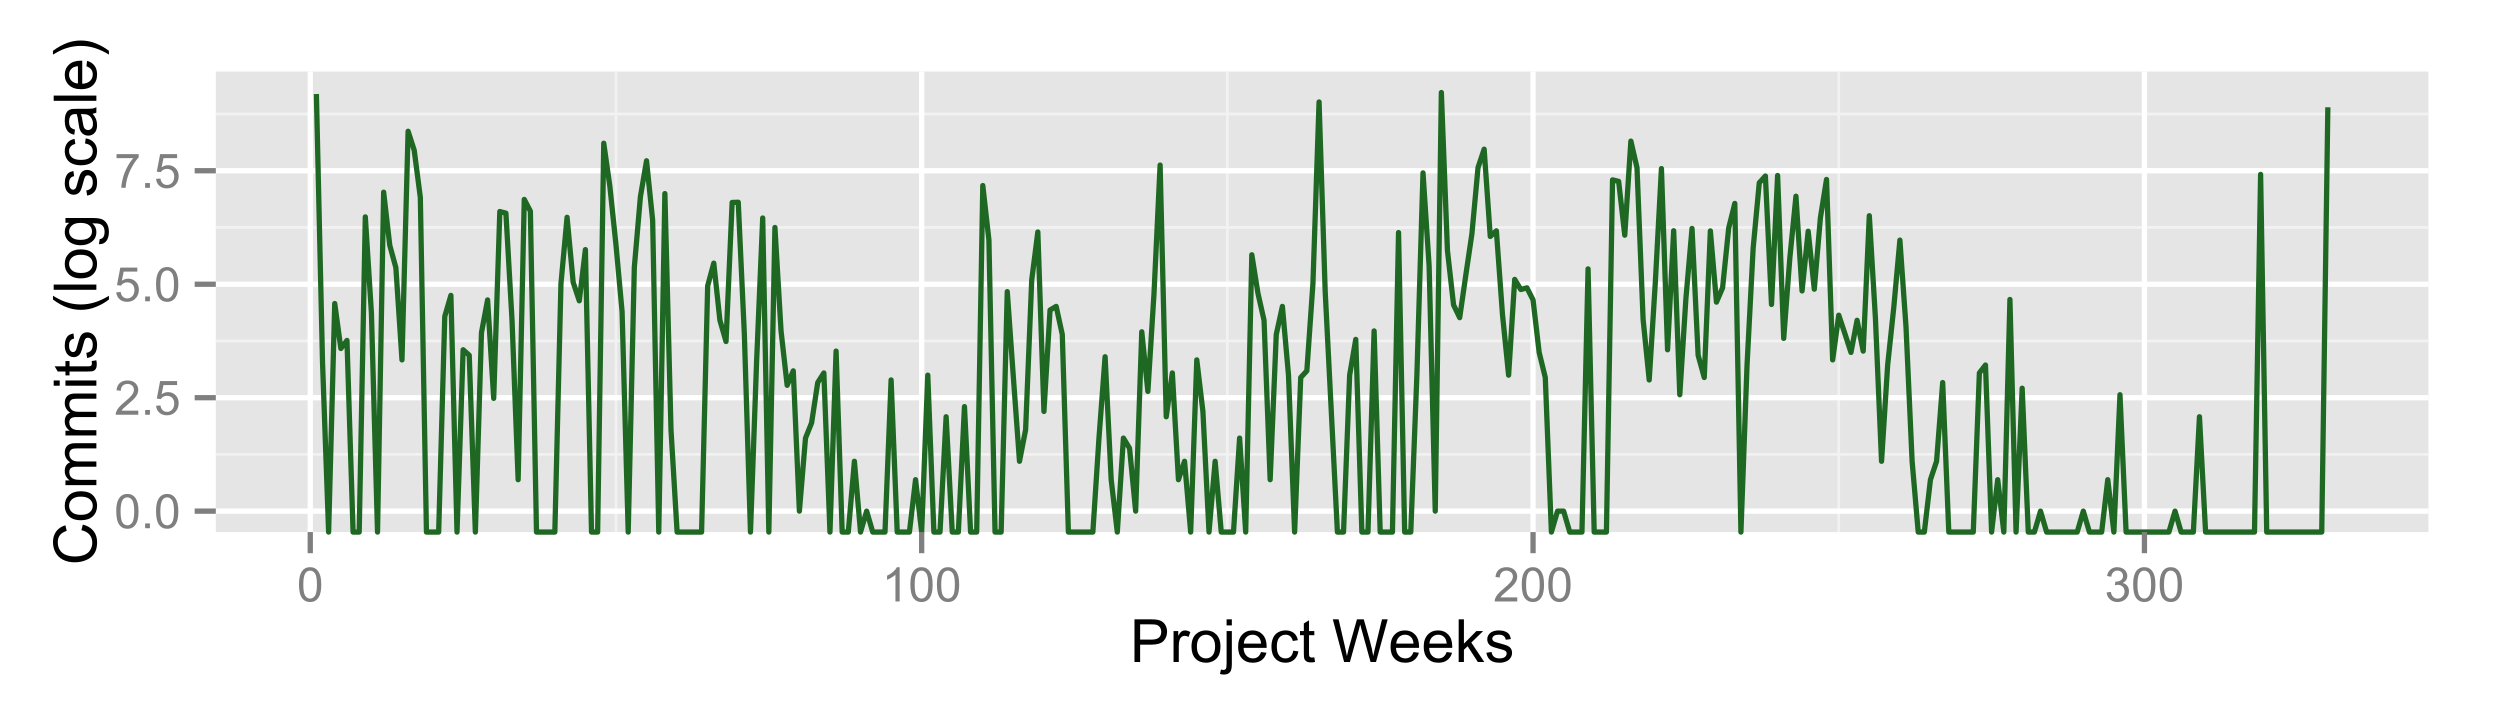
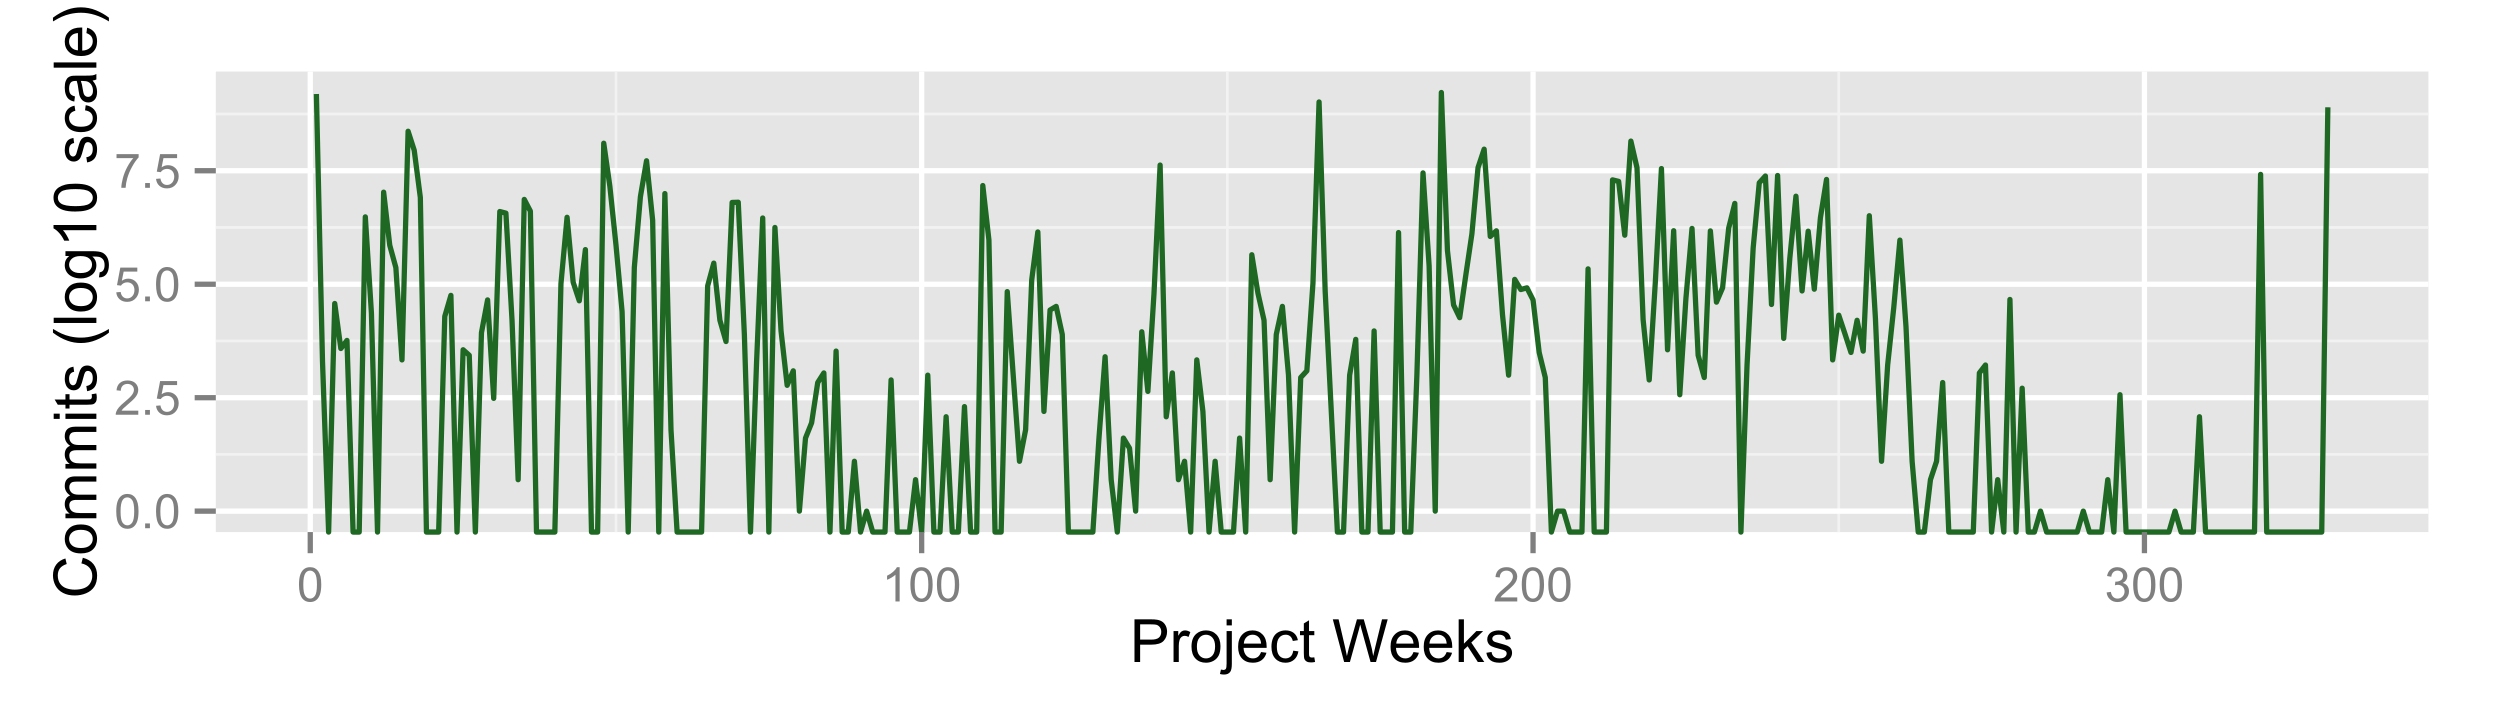
<svg xmlns="http://www.w3.org/2000/svg" xmlns:xlink="http://www.w3.org/1999/xlink" width="503pt" height="144pt" viewBox="0 0 503 144" version="1.1">
  <defs>
    <g>
      <symbol overflow="visible" id="glyph0-0">
        <path style="stroke:none;" d="M 0.398 -3.391 C 0.398 -4.199 0.48 -4.852 0.648 -5.352 C 0.812 -5.844 1.062 -6.227 1.395 -6.496 C 1.723 -6.762 2.137 -6.895 2.641 -6.898 C 3.004 -6.895 3.328 -6.82 3.609 -6.676 C 3.887 -6.523 4.113 -6.312 4.297 -6.035 C 4.477 -5.754 4.621 -5.41 4.723 -5.012 C 4.824 -4.605 4.875 -4.066 4.879 -3.391 C 4.875 -2.582 4.793 -1.93 4.629 -1.438 C 4.465 -0.938 4.215 -0.555 3.887 -0.289 C 3.555 -0.016 3.141 0.117 2.641 0.117 C 1.973 0.117 1.453 -0.117 1.078 -0.594 C 0.625 -1.164 0.398 -2.098 0.398 -3.391 Z M 1.266 -3.391 C 1.266 -2.258 1.395 -1.508 1.66 -1.137 C 1.922 -0.762 2.25 -0.574 2.641 -0.578 C 3.023 -0.574 3.348 -0.762 3.613 -1.141 C 3.875 -1.512 4.008 -2.262 4.012 -3.391 C 4.008 -4.52 3.875 -5.27 3.613 -5.645 C 3.348 -6.012 3.02 -6.199 2.629 -6.203 C 2.238 -6.199 1.93 -6.035 1.703 -5.711 C 1.41 -5.289 1.266 -4.516 1.266 -3.391 Z M 1.266 -3.391 " />
      </symbol>
      <symbol overflow="visible" id="glyph0-1">
        <path style="stroke:none;" d="M 0.871 0 L 0.871 -0.961 L 1.832 -0.961 L 1.832 0 Z M 0.871 0 " />
      </symbol>
      <symbol overflow="visible" id="glyph0-2">
        <path style="stroke:none;" d="M 4.832 -0.812 L 4.832 0 L 0.289 0 C 0.281 -0.203 0.316 -0.398 0.391 -0.586 C 0.504 -0.895 0.688 -1.199 0.945 -1.5 C 1.195 -1.797 1.562 -2.141 2.047 -2.539 C 2.789 -3.148 3.297 -3.637 3.562 -3.996 C 3.824 -4.352 3.953 -4.688 3.957 -5.012 C 3.953 -5.34 3.836 -5.621 3.598 -5.855 C 3.355 -6.082 3.043 -6.199 2.664 -6.203 C 2.254 -6.199 1.93 -6.078 1.688 -5.836 C 1.441 -5.59 1.316 -5.25 1.316 -4.824 L 0.449 -4.914 C 0.508 -5.559 0.73 -6.051 1.121 -6.391 C 1.504 -6.727 2.023 -6.895 2.68 -6.898 C 3.336 -6.895 3.859 -6.715 4.246 -6.352 C 4.629 -5.984 4.82 -5.531 4.824 -4.992 C 4.82 -4.715 4.766 -4.441 4.652 -4.18 C 4.539 -3.91 4.352 -3.633 4.094 -3.34 C 3.832 -3.047 3.398 -2.645 2.793 -2.133 C 2.285 -1.707 1.961 -1.418 1.816 -1.266 C 1.672 -1.113 1.551 -0.961 1.461 -0.812 Z M 4.832 -0.812 " />
      </symbol>
      <symbol overflow="visible" id="glyph0-3">
        <path style="stroke:none;" d="M 0.398 -1.801 L 1.285 -1.875 C 1.348 -1.441 1.5 -1.117 1.742 -0.902 C 1.977 -0.684 2.266 -0.574 2.605 -0.578 C 3.008 -0.574 3.352 -0.727 3.637 -1.035 C 3.914 -1.34 4.055 -1.746 4.059 -2.254 C 4.055 -2.734 3.918 -3.113 3.652 -3.395 C 3.379 -3.668 3.027 -3.809 2.594 -3.812 C 2.316 -3.809 2.07 -3.746 1.855 -3.625 C 1.633 -3.5 1.461 -3.34 1.34 -3.145 L 0.547 -3.25 L 1.215 -6.777 L 4.633 -6.777 L 4.633 -5.973 L 1.891 -5.973 L 1.52 -4.125 C 1.926 -4.41 2.359 -4.551 2.816 -4.555 C 3.414 -4.551 3.922 -4.344 4.336 -3.93 C 4.746 -3.512 4.949 -2.977 4.953 -2.328 C 4.949 -1.703 4.77 -1.168 4.41 -0.719 C 3.969 -0.16 3.367 0.117 2.605 0.117 C 1.977 0.117 1.465 -0.055 1.074 -0.406 C 0.676 -0.754 0.453 -1.219 0.398 -1.801 Z M 0.398 -1.801 " />
      </symbol>
      <symbol overflow="visible" id="glyph0-4">
        <path style="stroke:none;" d="M 0.453 -5.973 L 0.453 -6.781 L 4.902 -6.781 L 4.902 -6.125 C 4.461 -5.656 4.027 -5.039 3.602 -4.27 C 3.168 -3.496 2.836 -2.703 2.605 -1.891 C 2.434 -1.312 2.324 -0.684 2.281 0 L 1.414 0 C 1.422 -0.539 1.531 -1.191 1.734 -1.961 C 1.938 -2.723 2.227 -3.461 2.609 -4.176 C 2.984 -4.883 3.391 -5.48 3.82 -5.973 Z M 0.453 -5.973 " />
      </symbol>
      <symbol overflow="visible" id="glyph0-5">
        <path style="stroke:none;" d="M 3.578 0 L 2.734 0 L 2.734 -5.375 C 2.527 -5.18 2.262 -4.988 1.934 -4.793 C 1.602 -4.598 1.305 -4.453 1.047 -4.359 L 1.047 -5.176 C 1.516 -5.395 1.926 -5.664 2.281 -5.98 C 2.633 -6.293 2.883 -6.598 3.031 -6.898 L 3.578 -6.898 Z M 3.578 0 " />
      </symbol>
      <symbol overflow="visible" id="glyph0-6">
        <path style="stroke:none;" d="M 0.402 -1.812 L 1.246 -1.926 C 1.34 -1.445 1.504 -1.102 1.738 -0.895 C 1.969 -0.68 2.254 -0.574 2.594 -0.578 C 2.988 -0.574 3.324 -0.711 3.598 -0.988 C 3.871 -1.262 4.008 -1.602 4.008 -2.012 C 4.008 -2.395 3.879 -2.715 3.629 -2.969 C 3.371 -3.219 3.051 -3.344 2.664 -3.348 C 2.5 -3.344 2.301 -3.312 2.066 -3.254 L 2.16 -3.992 C 2.215 -3.984 2.262 -3.984 2.297 -3.984 C 2.656 -3.984 2.977 -4.078 3.266 -4.266 C 3.551 -4.453 3.695 -4.742 3.699 -5.133 C 3.695 -5.441 3.59 -5.695 3.383 -5.902 C 3.172 -6.102 2.902 -6.203 2.574 -6.207 C 2.242 -6.203 1.969 -6.102 1.754 -5.895 C 1.531 -5.688 1.391 -5.379 1.332 -4.969 L 0.488 -5.117 C 0.586 -5.68 0.82 -6.121 1.188 -6.434 C 1.551 -6.742 2.008 -6.895 2.555 -6.898 C 2.93 -6.895 3.273 -6.816 3.59 -6.656 C 3.902 -6.496 4.145 -6.277 4.312 -6 C 4.48 -5.719 4.562 -5.422 4.566 -5.113 C 4.562 -4.812 4.484 -4.543 4.324 -4.301 C 4.164 -4.059 3.926 -3.863 3.617 -3.723 C 4.02 -3.625 4.336 -3.43 4.562 -3.137 C 4.785 -2.84 4.898 -2.473 4.902 -2.031 C 4.898 -1.426 4.68 -0.918 4.246 -0.504 C 3.805 -0.09 3.25 0.117 2.586 0.121 C 1.98 0.117 1.48 -0.059 1.086 -0.418 C 0.684 -0.773 0.457 -1.238 0.402 -1.812 Z M 0.402 -1.812 " />
      </symbol>
      <symbol overflow="visible" id="glyph1-0">
        <path style="stroke:none;" d="M 0.926 0 L 0.926 -8.59 L 4.164 -8.59 C 4.734 -8.59 5.172 -8.562 5.473 -8.508 C 5.895 -8.438 6.246 -8.301 6.531 -8.105 C 6.816 -7.906 7.047 -7.633 7.223 -7.277 C 7.395 -6.918 7.48 -6.527 7.484 -6.105 C 7.48 -5.371 7.25 -4.75 6.785 -4.25 C 6.316 -3.742 5.477 -3.492 4.266 -3.492 L 2.062 -3.492 L 2.062 0 Z M 2.062 -4.508 L 4.281 -4.508 C 5.012 -4.504 5.535 -4.641 5.848 -4.918 C 6.156 -5.188 6.309 -5.574 6.312 -6.07 C 6.309 -6.43 6.219 -6.734 6.039 -6.992 C 5.855 -7.242 5.617 -7.414 5.32 -7.5 C 5.125 -7.551 4.77 -7.574 4.258 -7.578 L 2.062 -7.578 Z M 2.062 -4.508 " />
      </symbol>
      <symbol overflow="visible" id="glyph1-1">
        <path style="stroke:none;" d="M 0.781 0 L 0.781 -6.223 L 1.727 -6.223 L 1.727 -5.281 C 1.969 -5.719 2.191 -6.012 2.398 -6.152 C 2.602 -6.293 2.828 -6.363 3.078 -6.363 C 3.43 -6.363 3.793 -6.25 4.16 -6.023 L 3.797 -5.047 C 3.539 -5.195 3.281 -5.273 3.023 -5.273 C 2.793 -5.273 2.586 -5.203 2.402 -5.066 C 2.215 -4.926 2.082 -4.734 2.008 -4.488 C 1.891 -4.113 1.832 -3.703 1.836 -3.258 L 1.836 0 Z M 0.781 0 " />
      </symbol>
      <symbol overflow="visible" id="glyph1-2">
        <path style="stroke:none;" d="M 0.398 -3.109 C 0.398 -4.262 0.719 -5.117 1.359 -5.672 C 1.895 -6.133 2.547 -6.363 3.316 -6.363 C 4.172 -6.363 4.871 -6.082 5.414 -5.52 C 5.953 -4.957 6.223 -4.184 6.227 -3.199 C 6.223 -2.398 6.102 -1.766 5.867 -1.309 C 5.625 -0.848 5.277 -0.492 4.82 -0.238 C 4.359 0.016 3.859 0.141 3.316 0.141 C 2.441 0.141 1.734 -0.137 1.203 -0.695 C 0.664 -1.254 0.398 -2.059 0.398 -3.109 Z M 1.484 -3.109 C 1.48 -2.309 1.656 -1.711 2.004 -1.32 C 2.348 -0.922 2.785 -0.727 3.316 -0.727 C 3.84 -0.727 4.273 -0.926 4.621 -1.324 C 4.969 -1.723 5.145 -2.328 5.145 -3.148 C 5.145 -3.914 4.969 -4.496 4.617 -4.895 C 4.266 -5.289 3.832 -5.488 3.316 -5.492 C 2.785 -5.488 2.348 -5.293 2.004 -4.898 C 1.656 -4.5 1.48 -3.902 1.484 -3.109 Z M 1.484 -3.109 " />
      </symbol>
      <symbol overflow="visible" id="glyph1-3">
        <path style="stroke:none;" d="M 0.785 -7.367 L 0.785 -8.59 L 1.84 -8.59 L 1.84 -7.367 Z M -0.551 2.414 L -0.352 1.516 C -0.141 1.57 0.023 1.598 0.148 1.602 C 0.359 1.598 0.52 1.527 0.625 1.387 C 0.73 1.242 0.785 0.887 0.785 0.316 L 0.785 -6.223 L 1.84 -6.223 L 1.84 0.34 C 1.84 1.105 1.738 1.637 1.539 1.938 C 1.285 2.324 0.863 2.52 0.273 2.523 C -0.012 2.52 -0.285 2.484 -0.551 2.414 Z M -0.551 2.414 " />
      </symbol>
      <symbol overflow="visible" id="glyph1-4">
        <path style="stroke:none;" d="M 5.051 -2.004 L 6.141 -1.867 C 5.969 -1.23 5.648 -0.738 5.184 -0.387 C 4.719 -0.035 4.125 0.141 3.406 0.141 C 2.492 0.141 1.77 -0.137 1.238 -0.699 C 0.699 -1.254 0.434 -2.043 0.438 -3.059 C 0.434 -4.105 0.703 -4.918 1.246 -5.496 C 1.781 -6.074 2.48 -6.363 3.344 -6.363 C 4.176 -6.363 4.855 -6.078 5.383 -5.512 C 5.91 -4.945 6.176 -4.148 6.176 -3.125 C 6.176 -3.059 6.172 -2.965 6.172 -2.844 L 1.531 -2.844 C 1.562 -2.156 1.758 -1.633 2.109 -1.27 C 2.457 -0.906 2.891 -0.727 3.41 -0.727 C 3.797 -0.727 4.125 -0.828 4.402 -1.031 C 4.672 -1.234 4.891 -1.559 5.051 -2.004 Z M 1.586 -3.711 L 5.062 -3.711 C 5.016 -4.227 4.883 -4.621 4.664 -4.887 C 4.328 -5.293 3.891 -5.496 3.359 -5.496 C 2.871 -5.496 2.465 -5.332 2.137 -5.008 C 1.805 -4.684 1.621 -4.25 1.586 -3.711 Z M 1.586 -3.711 " />
      </symbol>
      <symbol overflow="visible" id="glyph1-5">
        <path style="stroke:none;" d="M 4.852 -2.281 L 5.891 -2.145 C 5.773 -1.426 5.484 -0.863 5.02 -0.465 C 4.551 -0.059 3.977 0.141 3.297 0.141 C 2.445 0.141 1.762 -0.137 1.246 -0.695 C 0.727 -1.25 0.469 -2.047 0.469 -3.086 C 0.469 -3.754 0.578 -4.344 0.801 -4.852 C 1.023 -5.355 1.363 -5.73 1.816 -5.984 C 2.27 -6.234 2.766 -6.363 3.305 -6.363 C 3.98 -6.363 4.531 -6.191 4.965 -5.848 C 5.391 -5.504 5.668 -5.02 5.789 -4.395 L 4.766 -4.234 C 4.664 -4.652 4.492 -4.969 4.246 -5.18 C 3.996 -5.391 3.695 -5.496 3.344 -5.496 C 2.809 -5.496 2.379 -5.305 2.051 -4.922 C 1.719 -4.539 1.551 -3.938 1.555 -3.117 C 1.551 -2.281 1.711 -1.672 2.035 -1.293 C 2.352 -0.914 2.77 -0.727 3.289 -0.727 C 3.695 -0.727 4.043 -0.852 4.324 -1.105 C 4.602 -1.359 4.777 -1.75 4.852 -2.281 Z M 4.852 -2.281 " />
      </symbol>
      <symbol overflow="visible" id="glyph1-6">
        <path style="stroke:none;" d="M 3.094 -0.945 L 3.246 -0.012 C 2.949 0.051 2.684 0.082 2.449 0.082 C 2.066 0.082 1.77 0.023 1.559 -0.098 C 1.348 -0.219 1.199 -0.379 1.113 -0.578 C 1.027 -0.773 0.984 -1.188 0.984 -1.82 L 0.984 -5.402 L 0.211 -5.402 L 0.211 -6.223 L 0.984 -6.223 L 0.984 -7.766 L 2.031 -8.398 L 2.031 -6.223 L 3.094 -6.223 L 3.094 -5.402 L 2.031 -5.402 L 2.031 -1.766 C 2.027 -1.461 2.047 -1.27 2.086 -1.184 C 2.125 -1.098 2.184 -1.027 2.27 -0.977 C 2.352 -0.926 2.473 -0.902 2.633 -0.902 C 2.742 -0.902 2.898 -0.914 3.094 -0.945 Z M 3.094 -0.945 " />
      </symbol>
      <symbol overflow="visible" id="glyph1-7">
        <path style="stroke:none;" d="" />
      </symbol>
      <symbol overflow="visible" id="glyph1-8">
        <path style="stroke:none;" d="M 2.426 0 L 0.148 -8.59 L 1.312 -8.59 L 2.617 -2.961 C 2.754 -2.367 2.875 -1.781 2.984 -1.203 C 3.199 -2.117 3.328 -2.648 3.367 -2.789 L 5.004 -8.59 L 6.375 -8.59 L 7.605 -4.242 C 7.914 -3.164 8.137 -2.148 8.273 -1.203 C 8.383 -1.742 8.523 -2.367 8.703 -3.07 L 10.047 -8.59 L 11.191 -8.59 L 8.836 0 L 7.742 0 L 5.93 -6.547 C 5.777 -7.09 5.688 -7.426 5.66 -7.555 C 5.566 -7.156 5.48 -6.82 5.406 -6.547 L 3.586 0 Z M 2.426 0 " />
      </symbol>
      <symbol overflow="visible" id="glyph1-9">
        <path style="stroke:none;" d="M 0.797 0 L 0.797 -8.59 L 1.852 -8.59 L 1.852 -3.691 L 4.348 -6.223 L 5.711 -6.223 L 3.336 -3.914 L 5.953 0 L 4.652 0 L 2.594 -3.18 L 1.852 -2.469 L 1.852 0 Z M 0.797 0 " />
      </symbol>
      <symbol overflow="visible" id="glyph1-10">
        <path style="stroke:none;" d="M 0.367 -1.859 L 1.414 -2.023 C 1.469 -1.602 1.633 -1.281 1.902 -1.059 C 2.168 -0.836 2.543 -0.727 3.023 -0.727 C 3.508 -0.727 3.867 -0.824 4.102 -1.023 C 4.336 -1.219 4.453 -1.449 4.453 -1.719 C 4.453 -1.953 4.348 -2.141 4.141 -2.281 C 3.996 -2.371 3.637 -2.492 3.062 -2.637 C 2.289 -2.832 1.754 -3 1.457 -3.145 C 1.156 -3.285 0.93 -3.48 0.777 -3.734 C 0.621 -3.984 0.543 -4.266 0.547 -4.57 C 0.543 -4.844 0.605 -5.098 0.734 -5.34 C 0.859 -5.574 1.035 -5.773 1.254 -5.93 C 1.418 -6.047 1.641 -6.148 1.926 -6.234 C 2.207 -6.32 2.512 -6.363 2.836 -6.363 C 3.324 -6.363 3.75 -6.293 4.121 -6.152 C 4.488 -6.012 4.762 -5.82 4.938 -5.578 C 5.113 -5.336 5.234 -5.016 5.305 -4.617 L 4.273 -4.477 C 4.223 -4.797 4.086 -5.047 3.863 -5.227 C 3.637 -5.406 3.32 -5.496 2.914 -5.496 C 2.426 -5.496 2.082 -5.414 1.875 -5.254 C 1.664 -5.094 1.559 -4.906 1.562 -4.695 C 1.559 -4.555 1.602 -4.434 1.695 -4.324 C 1.773 -4.211 1.91 -4.117 2.098 -4.043 C 2.203 -4.004 2.512 -3.914 3.031 -3.773 C 3.773 -3.574 4.293 -3.41 4.59 -3.285 C 4.879 -3.156 5.113 -2.973 5.285 -2.73 C 5.453 -2.488 5.535 -2.188 5.539 -1.828 C 5.535 -1.477 5.434 -1.145 5.23 -0.832 C 5.023 -0.52 4.727 -0.277 4.34 -0.113 C 3.953 0.059 3.516 0.141 3.031 0.141 C 2.219 0.141 1.602 -0.027 1.18 -0.363 C 0.754 -0.699 0.484 -1.195 0.367 -1.859 Z M 0.367 -1.859 " />
      </symbol>
      <symbol overflow="visible" id="glyph2-0">
        <path style="stroke:none;" d="M -3.012 -7.055 L -2.727 -8.191 C -1.789 -7.953 -1.078 -7.523 -0.586 -6.906 C -0.098 -6.285 0.145 -5.527 0.148 -4.633 C 0.145 -3.707 -0.039 -2.953 -0.418 -2.375 C -0.793 -1.793 -1.34 -1.352 -2.055 -1.051 C -2.77 -0.746 -3.539 -0.598 -4.359 -0.598 C -5.254 -0.598 -6.031 -0.766 -6.699 -1.109 C -7.363 -1.449 -7.871 -1.938 -8.215 -2.57 C -8.559 -3.199 -8.73 -3.895 -8.734 -4.652 C -8.73 -5.512 -8.512 -6.234 -8.078 -6.82 C -7.637 -7.406 -7.023 -7.812 -6.234 -8.047 L -5.969 -6.926 C -6.59 -6.723 -7.047 -6.434 -7.336 -6.059 C -7.621 -5.68 -7.762 -5.203 -7.766 -4.629 C -7.762 -3.969 -7.605 -3.414 -7.289 -2.973 C -6.969 -2.527 -6.543 -2.219 -6.012 -2.039 C -5.48 -1.859 -4.93 -1.77 -4.367 -1.77 C -3.633 -1.77 -2.996 -1.875 -2.449 -2.086 C -1.902 -2.297 -1.496 -2.629 -1.23 -3.082 C -0.961 -3.531 -0.824 -4.016 -0.828 -4.539 C -0.824 -5.176 -1.008 -5.715 -1.379 -6.156 C -1.742 -6.598 -2.289 -6.898 -3.012 -7.055 Z M -3.012 -7.055 " />
      </symbol>
      <symbol overflow="visible" id="glyph2-1">
        <path style="stroke:none;" d="M -3.109 -0.398 C -4.262 -0.398 -5.117 -0.719 -5.672 -1.359 C -6.133 -1.895 -6.363 -2.547 -6.363 -3.316 C -6.363 -4.172 -6.082 -4.871 -5.52 -5.414 C -4.957 -5.953 -4.184 -6.223 -3.199 -6.227 C -2.398 -6.223 -1.766 -6.102 -1.309 -5.867 C -0.848 -5.625 -0.492 -5.277 -0.238 -4.82 C 0.016 -4.359 0.141 -3.859 0.141 -3.316 C 0.141 -2.441 -0.137 -1.734 -0.695 -1.203 C -1.254 -0.664 -2.059 -0.398 -3.109 -0.398 Z M -3.109 -1.484 C -2.309 -1.48 -1.711 -1.656 -1.32 -2.004 C -0.922 -2.348 -0.727 -2.785 -0.727 -3.316 C -0.727 -3.84 -0.926 -4.273 -1.324 -4.621 C -1.723 -4.969 -2.328 -5.145 -3.148 -5.145 C -3.914 -5.145 -4.496 -4.969 -4.895 -4.617 C -5.289 -4.266 -5.488 -3.832 -5.492 -3.316 C -5.488 -2.785 -5.293 -2.348 -4.898 -2.004 C -4.5 -1.656 -3.902 -1.48 -3.109 -1.484 Z M -3.109 -1.484 " />
      </symbol>
      <symbol overflow="visible" id="glyph2-2">
        <path style="stroke:none;" d="M 0 -0.789 L -6.223 -0.789 L -6.223 -1.734 L -5.352 -1.734 C -5.648 -1.93 -5.895 -2.188 -6.082 -2.512 C -6.27 -2.836 -6.363 -3.207 -6.363 -3.621 C -6.363 -4.082 -6.266 -4.457 -6.074 -4.754 C -5.883 -5.043 -5.617 -5.254 -5.273 -5.379 C -6 -5.871 -6.363 -6.512 -6.363 -7.301 C -6.363 -7.918 -6.191 -8.391 -5.848 -8.723 C -5.504 -9.055 -4.977 -9.223 -4.273 -9.223 L 0 -9.223 L 0 -8.172 L -3.922 -8.172 C -4.34 -8.168 -4.645 -8.133 -4.832 -8.07 C -5.016 -8 -5.164 -7.879 -5.277 -7.699 C -5.391 -7.52 -5.449 -7.309 -5.449 -7.066 C -5.449 -6.629 -5.301 -6.266 -5.012 -5.977 C -4.719 -5.688 -4.254 -5.543 -3.617 -5.543 L 0 -5.543 L 0 -4.488 L -4.043 -4.488 C -4.512 -4.488 -4.863 -4.402 -5.098 -4.23 C -5.332 -4.059 -5.449 -3.777 -5.449 -3.387 C -5.449 -3.09 -5.371 -2.812 -5.215 -2.562 C -5.059 -2.309 -4.828 -2.129 -4.527 -2.016 C -4.227 -1.898 -3.793 -1.84 -3.227 -1.844 L 0 -1.844 Z M 0 -0.789 " />
      </symbol>
      <symbol overflow="visible" id="glyph2-3">
        <path style="stroke:none;" d="M -7.375 -0.797 L -8.59 -0.797 L -8.59 -1.852 L -7.375 -1.852 Z M 0 -0.797 L -6.223 -0.797 L -6.223 -1.852 L 0 -1.852 Z M 0 -0.797 " />
      </symbol>
      <symbol overflow="visible" id="glyph2-4">
        <path style="stroke:none;" d="M -0.945 -3.094 L -0.012 -3.246 C 0.051 -2.949 0.082 -2.684 0.082 -2.449 C 0.082 -2.066 0.023 -1.77 -0.098 -1.559 C -0.219 -1.348 -0.379 -1.199 -0.578 -1.113 C -0.773 -1.027 -1.188 -0.984 -1.82 -0.984 L -5.402 -0.984 L -5.402 -0.211 L -6.223 -0.211 L -6.223 -0.984 L -7.766 -0.984 L -8.398 -2.031 L -6.223 -2.031 L -6.223 -3.094 L -5.402 -3.094 L -5.402 -2.031 L -1.766 -2.031 C -1.461 -2.027 -1.27 -2.047 -1.184 -2.086 C -1.098 -2.125 -1.027 -2.184 -0.977 -2.27 C -0.926 -2.352 -0.902 -2.473 -0.902 -2.633 C -0.902 -2.742 -0.914 -2.898 -0.945 -3.094 Z M -0.945 -3.094 " />
      </symbol>
      <symbol overflow="visible" id="glyph2-5">
        <path style="stroke:none;" d="M -1.859 -0.367 L -2.023 -1.414 C -1.602 -1.469 -1.281 -1.633 -1.059 -1.902 C -0.836 -2.168 -0.727 -2.543 -0.727 -3.023 C -0.727 -3.508 -0.824 -3.867 -1.023 -4.102 C -1.219 -4.336 -1.449 -4.453 -1.719 -4.453 C -1.953 -4.453 -2.141 -4.348 -2.281 -4.141 C -2.371 -3.996 -2.492 -3.637 -2.637 -3.062 C -2.832 -2.289 -3 -1.754 -3.145 -1.457 C -3.285 -1.156 -3.48 -0.93 -3.734 -0.777 C -3.984 -0.621 -4.266 -0.543 -4.57 -0.547 C -4.844 -0.543 -5.098 -0.605 -5.34 -0.734 C -5.574 -0.859 -5.773 -1.035 -5.93 -1.254 C -6.047 -1.418 -6.148 -1.641 -6.234 -1.926 C -6.32 -2.207 -6.363 -2.512 -6.363 -2.836 C -6.363 -3.324 -6.293 -3.75 -6.152 -4.121 C -6.012 -4.488 -5.82 -4.762 -5.578 -4.938 C -5.336 -5.113 -5.016 -5.234 -4.617 -5.305 L -4.477 -4.273 C -4.797 -4.223 -5.047 -4.086 -5.227 -3.863 C -5.406 -3.637 -5.496 -3.32 -5.496 -2.914 C -5.496 -2.426 -5.414 -2.082 -5.254 -1.875 C -5.094 -1.664 -4.906 -1.559 -4.695 -1.562 C -4.555 -1.559 -4.434 -1.602 -4.324 -1.695 C -4.211 -1.773 -4.117 -1.91 -4.043 -2.098 C -4.004 -2.203 -3.914 -2.512 -3.773 -3.031 C -3.574 -3.773 -3.41 -4.293 -3.285 -4.59 C -3.156 -4.879 -2.973 -5.113 -2.73 -5.285 C -2.488 -5.453 -2.188 -5.535 -1.828 -5.539 C -1.477 -5.535 -1.145 -5.434 -0.832 -5.23 C -0.52 -5.023 -0.277 -4.727 -0.113 -4.34 C 0.059 -3.953 0.141 -3.516 0.141 -3.031 C 0.141 -2.219 -0.027 -1.602 -0.363 -1.18 C -0.699 -0.754 -1.195 -0.484 -1.859 -0.367 Z M -1.859 -0.367 " />
      </symbol>
      <symbol overflow="visible" id="glyph2-6">
        <path style="stroke:none;" d="" />
      </symbol>
      <symbol overflow="visible" id="glyph2-7">
        <path style="stroke:none;" d="M 2.523 -2.805 C 1.785 -2.223 0.93 -1.73 -0.055 -1.328 C -1.035 -0.926 -2.055 -0.727 -3.109 -0.727 C -4.039 -0.727 -4.93 -0.875 -5.781 -1.18 C -6.77 -1.523 -7.754 -2.066 -8.734 -2.805 L -8.734 -3.562 C -7.918 -3.086 -7.34 -2.773 -6.996 -2.625 C -6.457 -2.383 -5.895 -2.195 -5.309 -2.062 C -4.574 -1.895 -3.84 -1.809 -3.105 -1.812 C -1.227 -1.809 0.648 -2.395 2.523 -3.562 Z M 2.523 -2.805 " />
      </symbol>
      <symbol overflow="visible" id="glyph2-8">
        <path style="stroke:none;" d="M 0 -0.766 L -8.59 -0.766 L -8.59 -1.82 L 0 -1.82 Z M 0 -0.766 " />
      </symbol>
      <symbol overflow="visible" id="glyph2-9">
        <path style="stroke:none;" d="M 0.516 -0.598 L 0.668 -1.625 C 0.98 -1.664 1.211 -1.785 1.359 -1.98 C 1.555 -2.242 1.652 -2.598 1.652 -3.055 C 1.652 -3.539 1.555 -3.918 1.359 -4.184 C 1.164 -4.449 0.891 -4.629 0.539 -4.723 C 0.324 -4.777 -0.125 -4.801 -0.812 -4.797 C -0.27 -4.336 0 -3.762 0 -3.078 C 0 -2.219 -0.309 -1.559 -0.926 -1.09 C -1.543 -0.621 -2.281 -0.387 -3.148 -0.387 C -3.738 -0.387 -4.285 -0.492 -4.789 -0.707 C -5.289 -0.922 -5.68 -1.234 -5.953 -1.645 C -6.227 -2.051 -6.363 -2.531 -6.363 -3.082 C -6.363 -3.816 -6.066 -4.422 -5.473 -4.898 L -6.223 -4.898 L -6.223 -5.871 L -0.844 -5.871 C 0.125 -5.871 0.809 -5.77 1.215 -5.574 C 1.613 -5.375 1.934 -5.062 2.172 -4.637 C 2.402 -4.207 2.52 -3.684 2.523 -3.059 C 2.52 -2.316 2.352 -1.715 2.023 -1.258 C 1.688 -0.801 1.188 -0.582 0.516 -0.598 Z M -3.223 -1.469 C -2.406 -1.465 -1.809 -1.629 -1.438 -1.957 C -1.059 -2.281 -0.871 -2.688 -0.875 -3.176 C -0.871 -3.66 -1.059 -4.066 -1.434 -4.395 C -1.805 -4.723 -2.391 -4.887 -3.188 -4.887 C -3.945 -4.887 -4.52 -4.715 -4.91 -4.379 C -5.297 -4.039 -5.488 -3.633 -5.492 -3.156 C -5.488 -2.684 -5.297 -2.285 -4.918 -1.961 C -4.535 -1.629 -3.973 -1.465 -3.223 -1.469 Z M -3.223 -1.469 " />
      </symbol>
      <symbol overflow="visible" id="glyph2-10">
+         <path style="stroke:none;" d="M 0 -4.469 L 0 -3.414 L -6.719 -3.414 C -6.477 -3.16 -6.234 -2.828 -5.996 -2.414 C -5.75 -2 -5.57 -1.629 -5.449 -1.305 L -6.469 -1.305 C -6.742 -1.895 -7.078 -2.41 -7.477 -2.852 C -7.871 -3.293 -8.254 -3.605 -8.625 -3.789 L -8.625 -4.469 Z M 0 -4.469 " />
+       </symbol>
+       <symbol overflow="visible" id="glyph2-11">
+         <path style="stroke:none;" d="M -4.234 -0.5 C -5.246 -0.496 -6.062 -0.602 -6.688 -0.812 C -7.305 -1.02 -7.785 -1.328 -8.121 -1.742 C -8.457 -2.148 -8.625 -2.668 -8.625 -3.297 C -8.625 -3.758 -8.531 -4.164 -8.348 -4.512 C -8.16 -4.855 -7.891 -5.141 -7.543 -5.371 C -7.191 -5.594 -6.766 -5.773 -6.266 -5.906 C -5.762 -6.035 -5.086 -6.098 -4.234 -6.102 C -3.227 -6.098 -2.414 -5.996 -1.797 -5.789 C -1.176 -5.578 -0.695 -5.266 -0.359 -4.859 C -0.02 -4.445 0.145 -3.926 0.148 -3.297 C 0.145 -2.465 -0.148 -1.816 -0.742 -1.348 C -1.457 -0.781 -2.621 -0.496 -4.234 -0.5 Z M -4.234 -1.582 C -2.824 -1.582 -1.887 -1.746 -1.418 -2.074 C -0.949 -2.402 -0.715 -2.809 -0.719 -3.297 C -0.715 -3.777 -0.949 -4.184 -1.422 -4.52 C -1.887 -4.848 -2.824 -5.016 -4.234 -5.016 C -5.648 -5.016 -6.59 -4.848 -7.055 -4.52 C -7.516 -4.184 -7.746 -3.773 -7.75 -3.289 C -7.746 -2.801 -7.543 -2.414 -7.137 -2.125 C -6.613 -1.762 -5.645 -1.582 -4.234 -1.582 Z M -4.234 -1.582 " />
+       </symbol>
+       <symbol overflow="visible" id="glyph2-12">
        <path style="stroke:none;" d="M -2.281 -4.852 L -2.145 -5.891 C -1.426 -5.773 -0.863 -5.484 -0.465 -5.02 C -0.059 -4.551 0.141 -3.977 0.141 -3.297 C 0.141 -2.445 -0.137 -1.762 -0.695 -1.246 C -1.25 -0.727 -2.047 -0.469 -3.086 -0.469 C -3.754 -0.469 -4.344 -0.578 -4.852 -0.801 C -5.355 -1.023 -5.73 -1.363 -5.984 -1.816 C -6.234 -2.27 -6.363 -2.766 -6.363 -3.305 C -6.363 -3.98 -6.191 -4.531 -5.848 -4.965 C -5.504 -5.391 -5.02 -5.668 -4.395 -5.789 L -4.234 -4.766 C -4.652 -4.664 -4.969 -4.492 -5.18 -4.246 C -5.391 -3.996 -5.496 -3.695 -5.496 -3.344 C -5.496 -2.809 -5.305 -2.379 -4.922 -2.051 C -4.539 -1.719 -3.938 -1.551 -3.117 -1.555 C -2.281 -1.551 -1.672 -1.711 -1.293 -2.035 C -0.914 -2.352 -0.727 -2.77 -0.727 -3.289 C -0.727 -3.695 -0.852 -4.043 -1.105 -4.324 C -1.359 -4.602 -1.75 -4.777 -2.281 -4.852 Z M -2.281 -4.852 " />
      </symbol>
-       <symbol overflow="visible" id="glyph2-11">
+       <symbol overflow="visible" id="glyph2-13">
        <path style="stroke:none;" d="M -0.766 -4.852 C -0.434 -4.461 -0.199 -4.082 -0.062 -3.723 C 0.074 -3.355 0.141 -2.969 0.141 -2.562 C 0.141 -1.875 -0.023 -1.352 -0.359 -0.984 C -0.688 -0.617 -1.117 -0.434 -1.641 -0.434 C -1.945 -0.434 -2.223 -0.5 -2.473 -0.641 C -2.723 -0.777 -2.926 -0.961 -3.082 -1.188 C -3.234 -1.41 -3.348 -1.664 -3.43 -1.945 C -3.477 -2.152 -3.531 -2.465 -3.586 -2.883 C -3.688 -3.734 -3.809 -4.359 -3.949 -4.766 C -4.09 -4.766 -4.18 -4.77 -4.227 -4.77 C -4.648 -4.77 -4.953 -4.668 -5.133 -4.469 C -5.371 -4.199 -5.488 -3.801 -5.492 -3.27 C -5.488 -2.77 -5.402 -2.402 -5.23 -2.168 C -5.055 -1.934 -4.746 -1.758 -4.305 -1.648 L -4.445 -0.617 C -4.887 -0.707 -5.242 -0.863 -5.516 -1.078 C -5.781 -1.289 -5.992 -1.598 -6.141 -2.008 C -6.289 -2.41 -6.363 -2.883 -6.363 -3.422 C -6.363 -3.953 -6.301 -4.383 -6.176 -4.715 C -6.051 -5.047 -5.891 -5.293 -5.703 -5.449 C -5.512 -5.605 -5.273 -5.715 -4.984 -5.777 C -4.805 -5.809 -4.48 -5.824 -4.016 -5.828 L -2.609 -5.828 C -1.625 -5.824 -1.004 -5.848 -0.746 -5.895 C -0.484 -5.941 -0.238 -6.031 0 -6.164 L 0 -5.062 C -0.219 -4.953 -0.473 -4.883 -0.766 -4.852 Z M -3.125 -4.766 C -2.965 -4.375 -2.832 -3.801 -2.727 -3.039 C -2.66 -2.605 -2.59 -2.301 -2.516 -2.121 C -2.434 -1.941 -2.32 -1.801 -2.172 -1.703 C -2.02 -1.605 -1.852 -1.559 -1.672 -1.559 C -1.387 -1.559 -1.152 -1.664 -0.969 -1.875 C -0.777 -2.086 -0.684 -2.398 -0.688 -2.812 C -0.684 -3.219 -0.773 -3.578 -0.953 -3.895 C -1.129 -4.211 -1.371 -4.445 -1.68 -4.594 C -1.918 -4.707 -2.27 -4.762 -2.734 -4.766 Z M -3.125 -4.766 " />
      </symbol>
-       <symbol overflow="visible" id="glyph2-12">
+       <symbol overflow="visible" id="glyph2-14">
        <path style="stroke:none;" d="M -2.004 -5.051 L -1.867 -6.141 C -1.23 -5.969 -0.738 -5.648 -0.387 -5.184 C -0.035 -4.719 0.141 -4.125 0.141 -3.406 C 0.141 -2.492 -0.137 -1.77 -0.699 -1.238 C -1.254 -0.699 -2.043 -0.434 -3.059 -0.438 C -4.105 -0.434 -4.918 -0.703 -5.496 -1.246 C -6.074 -1.781 -6.363 -2.48 -6.363 -3.344 C -6.363 -4.176 -6.078 -4.855 -5.512 -5.383 C -4.945 -5.91 -4.148 -6.176 -3.125 -6.176 C -3.059 -6.176 -2.965 -6.172 -2.844 -6.172 L -2.844 -1.531 C -2.156 -1.562 -1.633 -1.758 -1.27 -2.109 C -0.906 -2.457 -0.727 -2.891 -0.727 -3.41 C -0.727 -3.797 -0.828 -4.125 -1.031 -4.402 C -1.234 -4.672 -1.559 -4.891 -2.004 -5.051 Z M -3.711 -1.586 L -3.711 -5.062 C -4.227 -5.016 -4.621 -4.883 -4.887 -4.664 C -5.293 -4.328 -5.496 -3.891 -5.496 -3.359 C -5.496 -2.871 -5.332 -2.465 -5.008 -2.137 C -4.684 -1.805 -4.25 -1.621 -3.711 -1.586 Z M -3.711 -1.586 " />
      </symbol>
-       <symbol overflow="visible" id="glyph2-13">
+       <symbol overflow="visible" id="glyph2-15">
        <path style="stroke:none;" d="M 2.523 -1.484 L 2.523 -0.727 C 0.648 -1.891 -1.227 -2.473 -3.105 -2.477 C -3.84 -2.473 -4.566 -2.391 -5.289 -2.227 C -5.875 -2.094 -6.438 -1.906 -6.977 -1.672 C -7.328 -1.516 -7.914 -1.203 -8.734 -0.727 L -8.734 -1.484 C -7.754 -2.215 -6.77 -2.758 -5.781 -3.109 C -4.93 -3.41 -4.039 -3.562 -3.109 -3.562 C -2.055 -3.562 -1.035 -3.359 -0.055 -2.957 C 0.93 -2.551 1.785 -2.059 2.523 -1.484 Z M 2.523 -1.484 " />
      </symbol>
    </g>
    <clipPath id="clip1">
      <path d="M 43.422 14.398 L 489.602 14.398 L 489.602 108.051 L 43.422 108.051 Z M 43.422 14.398 " />
    </clipPath>
  </defs>
  <g id="surface31">
    <rect x="0" y="0" width="503" height="144" style="fill:rgb(100%,100%,100%);fill-opacity:1;stroke:none;" />
    <rect x="0" y="0" width="503" height="144" style="fill:rgb(100%,100%,100%);fill-opacity:1;stroke:none;" />
    <path style="fill:none;stroke-width:1.063;stroke-linecap:round;stroke-linejoin:round;stroke:rgb(100%,100%,100%);stroke-opacity:1;stroke-miterlimit:10;" d="M 0 144 L 503 144 L 503 0 L 0 0 Z M 0 144 " />
    <g clip-path="url(#clip1)" clip-rule="nonzero">
      <path style=" stroke:none;fill-rule:nonzero;fill:rgb(89.804%,89.804%,89.804%);fill-opacity:1;" d="M 43.422 107.051 L 488.602 107.051 L 488.602 14.398 L 43.422 14.398 Z M 43.422 107.051 " />
      <path style="fill:none;stroke-width:0.531;stroke-linecap:butt;stroke-linejoin:round;stroke:rgb(94.902%,94.902%,94.902%);stroke-opacity:1;stroke-miterlimit:10;" d="M 43.422 91.426 L 488.602 91.426 " />
      <path style="fill:none;stroke-width:0.531;stroke-linecap:butt;stroke-linejoin:round;stroke:rgb(94.902%,94.902%,94.902%);stroke-opacity:1;stroke-miterlimit:10;" d="M 43.422 68.598 L 488.602 68.598 " />
      <path style="fill:none;stroke-width:0.531;stroke-linecap:butt;stroke-linejoin:round;stroke:rgb(94.902%,94.902%,94.902%);stroke-opacity:1;stroke-miterlimit:10;" d="M 43.422 45.766 L 488.602 45.766 " />
      <path style="fill:none;stroke-width:0.531;stroke-linecap:butt;stroke-linejoin:round;stroke:rgb(94.902%,94.902%,94.902%);stroke-opacity:1;stroke-miterlimit:10;" d="M 43.422 22.938 L 488.602 22.938 " />
      <path style="fill:none;stroke-width:0.531;stroke-linecap:butt;stroke-linejoin:round;stroke:rgb(94.902%,94.902%,94.902%);stroke-opacity:1;stroke-miterlimit:10;" d="M 123.934 107.051 L 123.934 14.398 " />
      <path style="fill:none;stroke-width:0.531;stroke-linecap:butt;stroke-linejoin:round;stroke:rgb(94.902%,94.902%,94.902%);stroke-opacity:1;stroke-miterlimit:10;" d="M 246.945 107.051 L 246.945 14.398 " />
      <path style="fill:none;stroke-width:0.531;stroke-linecap:butt;stroke-linejoin:round;stroke:rgb(94.902%,94.902%,94.902%);stroke-opacity:1;stroke-miterlimit:10;" d="M 369.957 107.051 L 369.957 14.398 " />
      <path style="fill:none;stroke-width:1.063;stroke-linecap:butt;stroke-linejoin:round;stroke:rgb(100%,100%,100%);stroke-opacity:1;stroke-miterlimit:10;" d="M 43.422 102.84 L 488.602 102.84 " />
      <path style="fill:none;stroke-width:1.063;stroke-linecap:butt;stroke-linejoin:round;stroke:rgb(100%,100%,100%);stroke-opacity:1;stroke-miterlimit:10;" d="M 43.422 80.012 L 488.602 80.012 " />
      <path style="fill:none;stroke-width:1.063;stroke-linecap:butt;stroke-linejoin:round;stroke:rgb(100%,100%,100%);stroke-opacity:1;stroke-miterlimit:10;" d="M 43.422 57.184 L 488.602 57.184 " />
      <path style="fill:none;stroke-width:1.063;stroke-linecap:butt;stroke-linejoin:round;stroke:rgb(100%,100%,100%);stroke-opacity:1;stroke-miterlimit:10;" d="M 43.422 34.352 L 488.602 34.352 " />
      <path style="fill:none;stroke-width:1.063;stroke-linecap:butt;stroke-linejoin:round;stroke:rgb(100%,100%,100%);stroke-opacity:1;stroke-miterlimit:10;" d="M 62.426 107.051 L 62.426 14.398 " />
      <path style="fill:none;stroke-width:1.063;stroke-linecap:butt;stroke-linejoin:round;stroke:rgb(100%,100%,100%);stroke-opacity:1;stroke-miterlimit:10;" d="M 185.438 107.051 L 185.438 14.398 " />
      <path style="fill:none;stroke-width:1.063;stroke-linecap:butt;stroke-linejoin:round;stroke:rgb(100%,100%,100%);stroke-opacity:1;stroke-miterlimit:10;" d="M 308.449 107.051 L 308.449 14.398 " />
      <path style="fill:none;stroke-width:1.063;stroke-linecap:butt;stroke-linejoin:round;stroke:rgb(100%,100%,100%);stroke-opacity:1;stroke-miterlimit:10;" d="M 431.461 107.051 L 431.461 14.398 " />
      <path style="fill:none;stroke-width:1.063;stroke-linecap:butt;stroke-linejoin:round;stroke:rgb(11.765%,40.784%,13.725%);stroke-opacity:1;stroke-miterlimit:1;" d="M 63.656 18.914 L 64.887 72.742 L 66.117 107.051 L 67.348 61.066 L 68.578 70.117 L 69.809 68.496 L 71.039 107.051 L 72.27 107.051 L 73.5 43.641 L 74.727 62.941 L 75.957 107.051 L 77.188 38.668 L 78.418 49.348 L 79.648 53.84 L 80.879 72.41 L 82.109 26.41 L 83.34 30.234 L 84.57 39.727 L 85.801 107.051 L 88.258 107.051 L 89.488 63.66 L 90.719 59.434 L 91.949 107.051 L 93.18 70.375 L 94.41 71.48 L 95.641 107.051 L 96.871 66.938 L 98.102 60.344 L 99.332 80.148 L 100.562 42.559 L 101.789 42.887 L 103.02 64.445 L 104.25 96.512 L 105.48 40.125 L 106.711 42.484 L 107.941 107.051 L 111.633 107.051 L 112.863 57.086 L 114.094 43.723 L 115.32 56.785 L 116.551 60.52 L 117.781 50.223 L 119.012 107.051 L 120.242 107.051 L 121.473 28.82 L 122.703 37.484 L 123.934 49.27 L 125.164 62.711 L 126.395 107.051 L 127.625 53.797 L 128.852 39.57 L 130.082 32.352 L 131.312 44.32 L 132.543 107.051 L 133.773 38.949 L 135.004 86.48 L 136.234 107.051 L 141.156 107.051 L 142.383 57.52 L 143.613 52.945 L 144.844 64.445 L 146.074 68.711 L 147.305 40.734 L 148.535 40.691 L 149.766 67.301 L 150.996 107.051 L 152.227 72.742 L 153.457 43.863 L 154.688 107.051 L 155.914 45.77 L 157.145 66.586 L 158.375 77.523 L 159.605 74.613 L 160.836 102.84 L 162.066 88.145 L 163.297 85.07 L 164.527 76.969 L 165.758 75.039 L 166.988 107.051 L 168.219 70.641 L 169.445 107.051 L 170.676 107.051 L 171.906 92.809 L 173.137 107.051 L 174.367 102.84 L 175.598 107.051 L 178.059 107.051 L 179.289 76.445 L 180.52 107.051 L 182.977 107.051 L 184.207 96.512 L 185.438 107.051 L 186.668 75.484 L 187.898 107.051 L 189.129 107.051 L 190.359 83.852 L 191.59 107.051 L 192.82 107.051 L 194.051 81.812 L 195.281 107.051 L 196.508 107.051 L 197.738 37.336 L 198.969 48.289 L 200.199 107.051 L 201.43 107.051 L 202.66 58.676 L 203.891 75.953 L 205.121 92.809 L 206.352 86.48 L 207.582 56.324 L 208.812 46.676 L 210.039 82.777 L 211.27 62.379 L 212.5 61.648 L 213.73 67.301 L 214.961 107.051 L 219.883 107.051 L 221.113 88.145 L 222.344 71.781 L 223.57 96.512 L 224.801 107.051 L 226.031 88.145 L 227.262 90.18 L 228.492 102.84 L 229.723 66.758 L 230.953 78.742 L 232.184 59.047 L 233.414 33.211 L 234.645 83.852 L 235.875 75.039 L 237.102 96.512 L 238.332 92.809 L 239.562 107.051 L 240.793 72.41 L 242.023 82.777 L 243.254 107.051 L 244.484 92.809 L 245.715 107.051 L 248.176 107.051 L 249.406 88.145 L 250.633 107.051 L 251.863 51.258 L 253.094 58.973 L 254.324 64.445 L 255.555 96.512 L 256.785 67.301 L 258.016 61.648 L 259.246 75.484 L 260.477 107.051 L 261.707 75.953 L 262.938 74.613 L 264.164 57.023 L 265.395 20.516 L 266.625 58.605 L 267.855 82.777 L 269.086 107.051 L 270.316 107.051 L 271.547 75.484 L 272.777 68.285 L 274.008 107.051 L 275.238 107.051 L 276.469 66.586 L 277.695 107.051 L 280.156 107.051 L 281.387 46.793 L 282.617 107.051 L 283.848 107.051 L 285.078 75.484 L 286.309 34.793 L 287.539 53.504 L 288.77 102.84 L 290 18.613 L 291.227 50.426 L 292.457 61.352 L 293.688 63.914 L 294.918 55.371 L 296.148 47.031 L 297.379 33.723 L 298.609 30.016 L 299.84 47.574 L 301.07 46.445 L 302.301 63.293 L 303.531 75.484 L 304.758 56.215 L 305.988 58.254 L 307.219 57.914 L 308.449 60.344 L 309.68 70.91 L 310.91 75.953 L 312.141 107.051 L 313.371 102.84 L 314.602 102.84 L 315.832 107.051 L 318.289 107.051 L 319.52 54.102 L 320.75 107.051 L 323.211 107.051 L 324.441 36.195 L 325.672 36.496 L 326.902 47.32 L 328.133 28.391 L 329.363 33.746 L 330.594 64.309 L 331.82 76.445 L 333.051 56.785 L 334.281 33.918 L 335.512 70.375 L 336.742 46.426 L 337.973 79.418 L 339.203 60.086 L 340.434 45.965 L 341.664 71.48 L 342.895 75.953 L 344.125 46.465 L 345.352 60.789 L 346.582 57.914 L 347.812 45.891 L 349.043 40.93 L 350.273 107.051 L 351.504 73.445 L 352.734 49.914 L 353.965 36.781 L 355.195 35.418 L 356.426 61.258 L 357.656 35.316 L 358.883 68.078 L 360.113 51.922 L 361.344 39.48 L 362.574 58.535 L 363.805 46.52 L 365.035 58.184 L 366.266 43.809 L 367.496 36.109 L 368.727 72.41 L 369.957 63.414 L 371.188 67.117 L 372.414 70.91 L 373.645 64.445 L 374.875 70.641 L 376.105 43.406 L 377.336 64.043 L 378.566 92.809 L 379.797 73.445 L 381.027 61.852 L 382.258 48.312 L 383.488 65.762 L 384.719 92.809 L 385.945 107.051 L 387.176 107.051 L 388.406 96.512 L 389.637 92.809 L 390.867 76.969 L 392.098 107.051 L 397.02 107.051 L 398.25 75.039 L 399.477 73.445 L 400.707 107.051 L 401.938 96.512 L 403.168 107.051 L 404.398 60.254 L 405.629 107.051 L 406.859 78.109 L 408.09 107.051 L 409.32 107.051 L 410.551 102.84 L 411.781 107.051 L 417.93 107.051 L 419.16 102.84 L 420.391 107.051 L 422.852 107.051 L 424.082 96.512 L 425.312 107.051 L 426.539 79.418 L 427.77 107.051 L 436.383 107.051 L 437.613 102.84 L 438.844 107.051 L 441.301 107.051 L 442.531 83.852 L 443.762 107.051 L 453.602 107.051 L 454.832 35.094 L 456.062 107.051 L 467.133 107.051 L 468.363 21.586 " />
    </g>
    <g style="fill:rgb(49.804%,49.804%,49.804%);fill-opacity:1;">
      <use xlink:href="#glyph0-0" x="22.992" y="106.277" />
      <use xlink:href="#glyph0-1" x="28.331" y="106.277" />
      <use xlink:href="#glyph0-0" x="30.998" y="106.277" />
    </g>
    <g style="fill:rgb(49.804%,49.804%,49.804%);fill-opacity:1;">
      <use xlink:href="#glyph0-2" x="22.992" y="83.445" />
      <use xlink:href="#glyph0-1" x="28.331" y="83.445" />
      <use xlink:href="#glyph0-3" x="30.998" y="83.445" />
    </g>
    <g style="fill:rgb(49.804%,49.804%,49.804%);fill-opacity:1;">
      <use xlink:href="#glyph0-3" x="22.992" y="60.617" />
      <use xlink:href="#glyph0-1" x="28.331" y="60.617" />
      <use xlink:href="#glyph0-0" x="30.998" y="60.617" />
    </g>
    <g style="fill:rgb(49.804%,49.804%,49.804%);fill-opacity:1;">
      <use xlink:href="#glyph0-4" x="22.992" y="37.789" />
      <use xlink:href="#glyph0-1" x="28.331" y="37.789" />
      <use xlink:href="#glyph0-3" x="30.998" y="37.789" />
    </g>
    <path style="fill:none;stroke-width:1.063;stroke-linecap:butt;stroke-linejoin:round;stroke:rgb(49.804%,49.804%,49.804%);stroke-opacity:1;stroke-miterlimit:10;" d="M 39.168 102.84 L 43.422 102.84 " />
    <path style="fill:none;stroke-width:1.063;stroke-linecap:butt;stroke-linejoin:round;stroke:rgb(49.804%,49.804%,49.804%);stroke-opacity:1;stroke-miterlimit:10;" d="M 39.168 80.012 L 43.422 80.012 " />
    <path style="fill:none;stroke-width:1.063;stroke-linecap:butt;stroke-linejoin:round;stroke:rgb(49.804%,49.804%,49.804%);stroke-opacity:1;stroke-miterlimit:10;" d="M 39.168 57.184 L 43.422 57.184 " />
    <path style="fill:none;stroke-width:1.063;stroke-linecap:butt;stroke-linejoin:round;stroke:rgb(49.804%,49.804%,49.804%);stroke-opacity:1;stroke-miterlimit:10;" d="M 39.168 34.352 L 43.422 34.352 " />
    <path style="fill:none;stroke-width:1.063;stroke-linecap:butt;stroke-linejoin:round;stroke:rgb(49.804%,49.804%,49.804%);stroke-opacity:1;stroke-miterlimit:10;" d="M 62.426 111.305 L 62.426 107.051 " />
    <path style="fill:none;stroke-width:1.063;stroke-linecap:butt;stroke-linejoin:round;stroke:rgb(49.804%,49.804%,49.804%);stroke-opacity:1;stroke-miterlimit:10;" d="M 185.438 111.305 L 185.438 107.051 " />
    <path style="fill:none;stroke-width:1.063;stroke-linecap:butt;stroke-linejoin:round;stroke:rgb(49.804%,49.804%,49.804%);stroke-opacity:1;stroke-miterlimit:10;" d="M 308.449 111.305 L 308.449 107.051 " />
    <path style="fill:none;stroke-width:1.063;stroke-linecap:butt;stroke-linejoin:round;stroke:rgb(49.804%,49.804%,49.804%);stroke-opacity:1;stroke-miterlimit:10;" d="M 431.461 111.305 L 431.461 107.051 " />
    <g style="fill:rgb(49.804%,49.804%,49.804%);fill-opacity:1;">
      <use xlink:href="#glyph0-0" x="59.758" y="121.012" />
    </g>
    <g style="fill:rgb(49.804%,49.804%,49.804%);fill-opacity:1;">
      <use xlink:href="#glyph0-5" x="177.43" y="121.012" />
      <use xlink:href="#glyph0-0" x="182.769" y="121.012" />
      <use xlink:href="#glyph0-0" x="188.108" y="121.012" />
    </g>
    <g style="fill:rgb(49.804%,49.804%,49.804%);fill-opacity:1;">
      <use xlink:href="#glyph0-2" x="300.441" y="121.012" />
      <use xlink:href="#glyph0-0" x="305.78" y="121.012" />
      <use xlink:href="#glyph0-0" x="311.12" y="121.012" />
    </g>
    <g style="fill:rgb(49.804%,49.804%,49.804%);fill-opacity:1;">
      <use xlink:href="#glyph0-6" x="423.453" y="121.012" />
      <use xlink:href="#glyph0-0" x="428.792" y="121.012" />
      <use xlink:href="#glyph0-0" x="434.131" y="121.012" />
    </g>
    <g style="fill:rgb(0%,0%,0%);fill-opacity:1;">
      <use xlink:href="#glyph1-0" x="227.332" y="133.199" />
      <use xlink:href="#glyph1-1" x="235.336" y="133.199" />
      <use xlink:href="#glyph1-2" x="239.332" y="133.199" />
      <use xlink:href="#glyph1-3" x="246.006" y="133.199" />
      <use xlink:href="#glyph1-4" x="248.672" y="133.199" />
      <use xlink:href="#glyph1-5" x="255.346" y="133.199" />
      <use xlink:href="#glyph1-6" x="261.346" y="133.199" />
      <use xlink:href="#glyph1-7" x="264.68" y="133.199" />
      <use xlink:href="#glyph1-8" x="268.014" y="133.199" />
      <use xlink:href="#glyph1-4" x="279.34" y="133.199" />
      <use xlink:href="#glyph1-4" x="286.014" y="133.199" />
      <use xlink:href="#glyph1-9" x="292.688" y="133.199" />
      <use xlink:href="#glyph1-10" x="298.688" y="133.199" />
    </g>
    <g style="fill:rgb(0%,0%,0%);fill-opacity:1;">
-       <use xlink:href="#glyph2-0" x="19.391" y="113.734" />
-       <use xlink:href="#glyph2-1" x="19.391" y="105.068" />
-       <use xlink:href="#glyph2-2" x="19.391" y="98.395" />
-       <use xlink:href="#glyph2-2" x="19.391" y="88.398" />
-       <use xlink:href="#glyph2-3" x="19.391" y="78.402" />
-       <use xlink:href="#glyph2-4" x="19.391" y="75.736" />
-       <use xlink:href="#glyph2-5" x="19.391" y="72.402" />
-       <use xlink:href="#glyph2-6" x="19.391" y="66.402" />
-       <use xlink:href="#glyph2-7" x="19.391" y="63.068" />
-       <use xlink:href="#glyph2-8" x="19.391" y="59.072" />
-       <use xlink:href="#glyph2-1" x="19.391" y="56.406" />
-       <use xlink:href="#glyph2-9" x="19.391" y="49.732" />
-       <use xlink:href="#glyph2-6" x="19.391" y="43.059" />
-       <use xlink:href="#glyph2-5" x="19.391" y="39.725" />
-       <use xlink:href="#glyph2-10" x="19.391" y="33.725" />
-       <use xlink:href="#glyph2-11" x="19.391" y="27.725" />
-       <use xlink:href="#glyph2-8" x="19.391" y="21.051" />
-       <use xlink:href="#glyph2-12" x="19.391" y="18.385" />
-       <use xlink:href="#glyph2-13" x="19.391" y="11.711" />
+       <use xlink:href="#glyph2-0" x="19.391" y="120.41" />
+       <use xlink:href="#glyph2-1" x="19.391" y="111.744" />
+       <use xlink:href="#glyph2-2" x="19.391" y="105.07" />
+       <use xlink:href="#glyph2-2" x="19.391" y="95.074" />
+       <use xlink:href="#glyph2-3" x="19.391" y="85.078" />
+       <use xlink:href="#glyph2-4" x="19.391" y="82.412" />
+       <use xlink:href="#glyph2-5" x="19.391" y="79.078" />
+       <use xlink:href="#glyph2-6" x="19.391" y="73.078" />
+       <use xlink:href="#glyph2-7" x="19.391" y="69.744" />
+       <use xlink:href="#glyph2-8" x="19.391" y="65.748" />
+       <use xlink:href="#glyph2-1" x="19.391" y="63.082" />
+       <use xlink:href="#glyph2-9" x="19.391" y="56.408" />
+       <use xlink:href="#glyph2-10" x="19.391" y="49.734" />
+       <use xlink:href="#glyph2-11" x="19.391" y="43.061" />
+       <use xlink:href="#glyph2-6" x="19.391" y="36.387" />
+       <use xlink:href="#glyph2-5" x="19.391" y="33.053" />
+       <use xlink:href="#glyph2-12" x="19.391" y="27.053" />
+       <use xlink:href="#glyph2-13" x="19.391" y="21.053" />
+       <use xlink:href="#glyph2-8" x="19.391" y="14.379" />
+       <use xlink:href="#glyph2-14" x="19.391" y="11.713" />
+       <use xlink:href="#glyph2-15" x="19.391" y="5.039" />
    </g>
  </g>
</svg>
